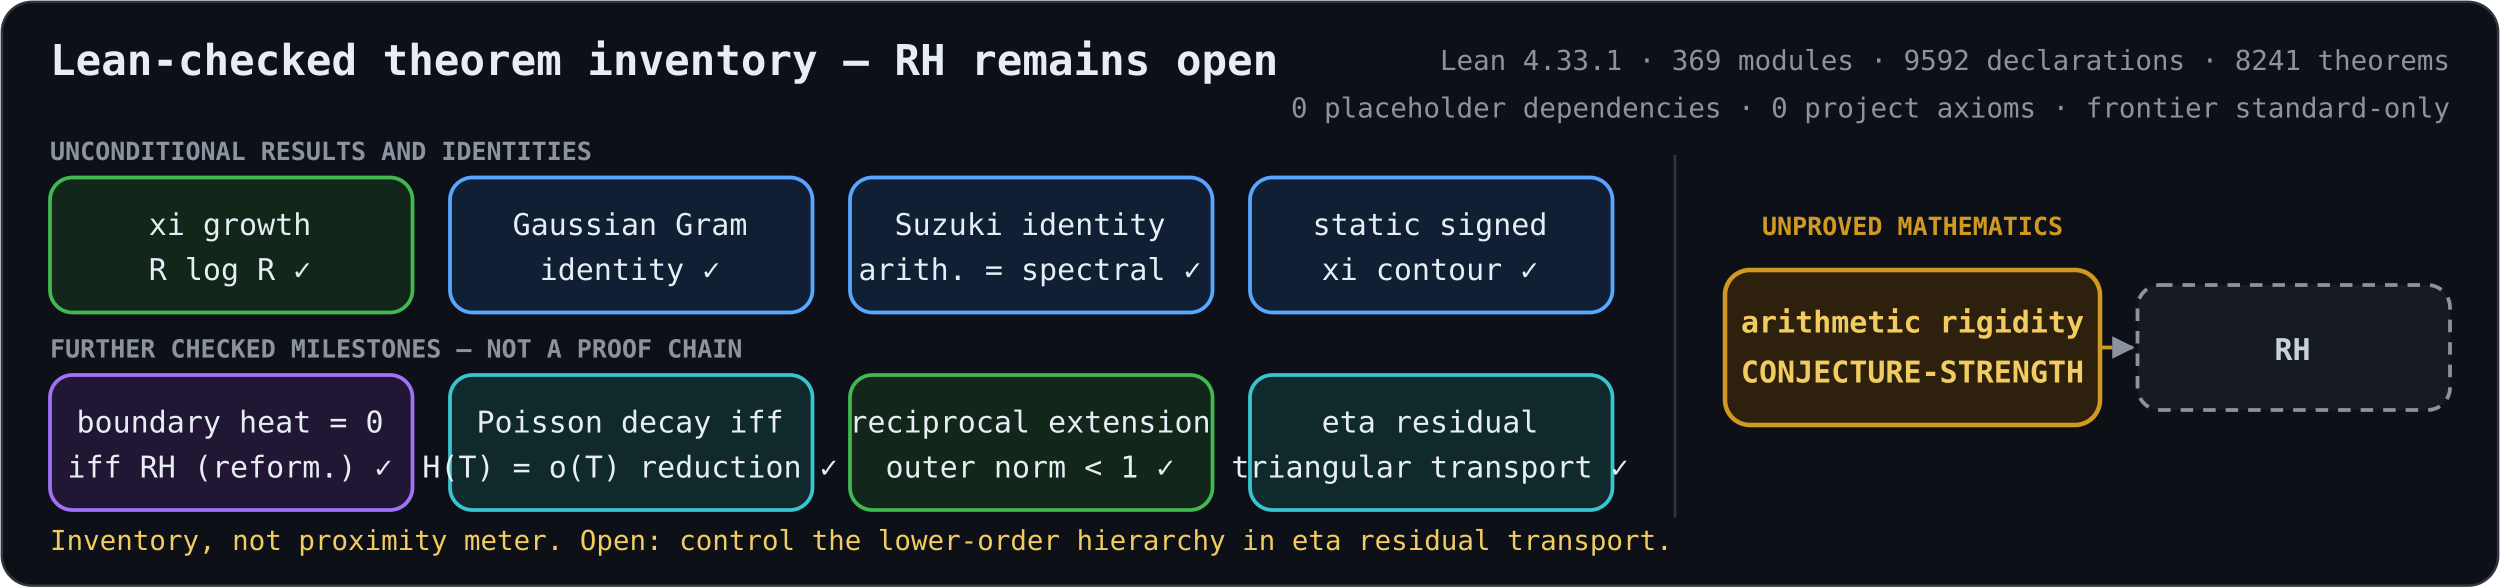
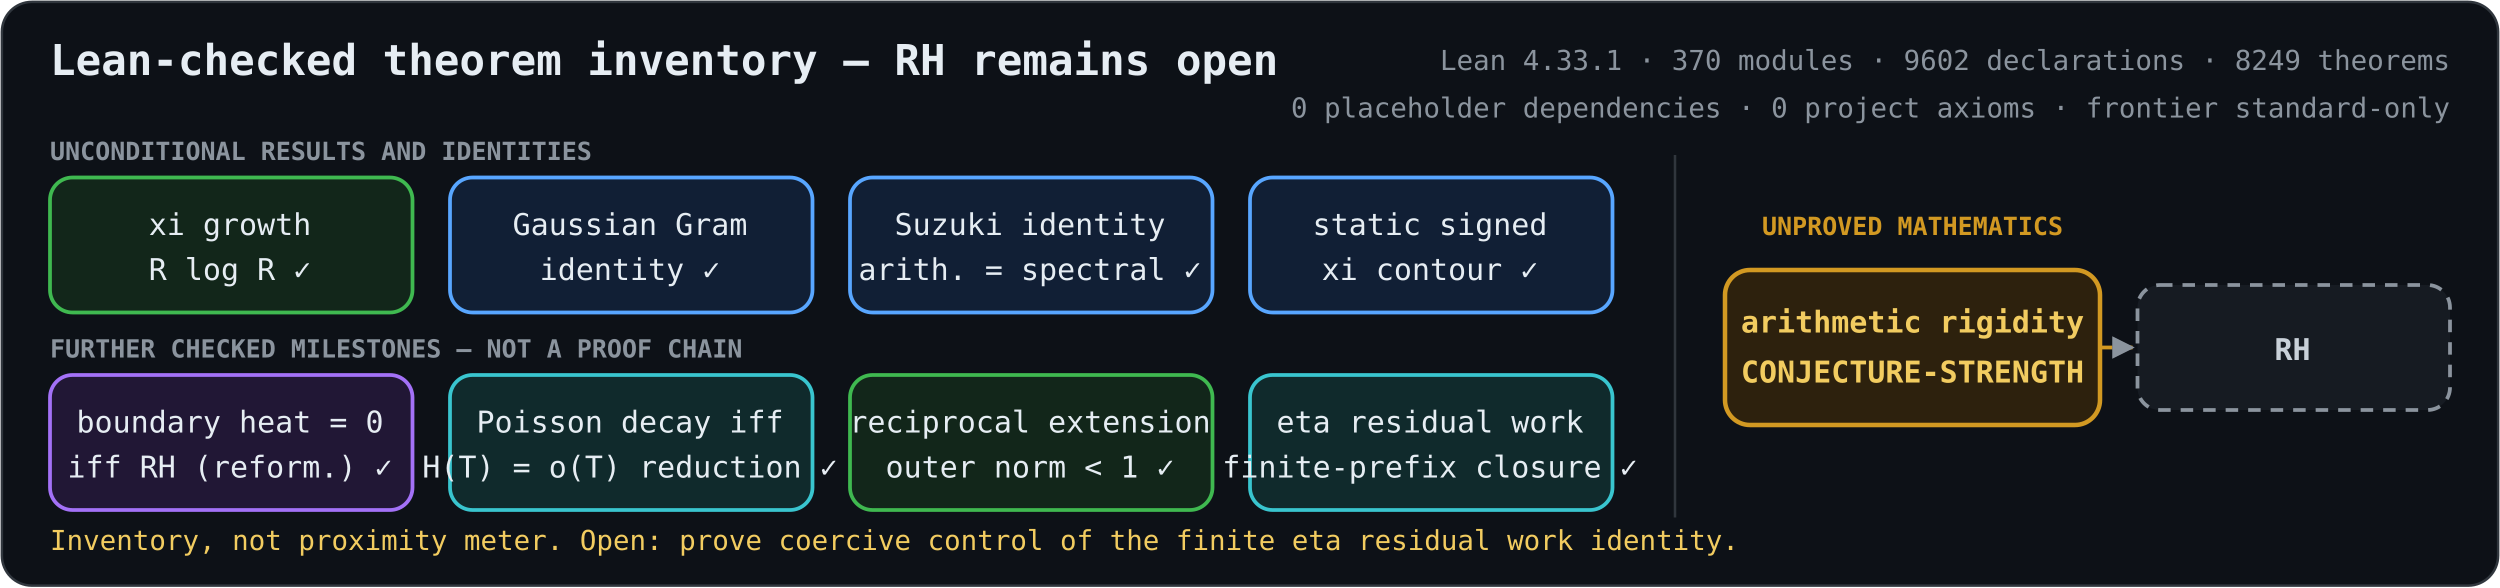
<svg xmlns="http://www.w3.org/2000/svg" role="img" aria-labelledby="title description" viewBox="0 0 1000 235">
  <defs>
    <marker id="arrow" viewBox="0 0 10 10" refX="9" refY="5" markerWidth="6" markerHeight="6" orient="auto-start-reverse">
      <path d="M 0 0 L 10 5 L 0 10 z" fill="#8b949e" />
    </marker>
    <style>
      .bg { fill: #0d1117; stroke: #30363d; }
      text { fill: #e6edf3; font-family: ui-monospace, SFMono-Regular, Menlo, Consolas, monospace; font-size: 12px; text-anchor: middle; }
      .heading { font-size: 17px; font-weight: 700; text-anchor: start; }
      .metrics { fill: #8b949e; font-size: 11px; text-anchor: end; }
      .proved rect { fill: #12261a; stroke: #3fb950; stroke-width: 1.5; }
      .proved.equivalence rect { fill: #211735; stroke: #a371f7; }
      .proved.bridge rect { fill: #111f35; stroke: #58a6ff; }
      .proved.reduction rect { fill: #102a2c; stroke: #39c5cf; }
      .open rect { fill: #2d210d; stroke: #d29922; stroke-width: 1.8; }
      .goal rect { fill: #161b22; stroke: #8b949e; stroke-width: 1.5; stroke-dasharray: 5 4; }
      .open text { fill: #f2cc60; font-weight: 700; }
      .goal text { fill: #c9d1d9; font-weight: 700; }
      .open-edge { fill: none; stroke: #d29922; stroke-width: 1.5; stroke-dasharray: 5 4; marker-end: url(#arrow); }
      .section { fill: #8b949e; font-size: 10px; font-weight: 700; text-anchor: start; }
      .gap-label { fill: #d29922; font-size: 10px; font-weight: 700; }
      .frontier { fill: #f2cc60; font-size: 11px; text-anchor: start; }
    </style>
  </defs>
  <rect class="bg" x="0.75" y="0.75" width="998.5" height="233.5" rx="12" />
  <text class="heading" x="20" y="30">Lean-checked theorem inventory — RH remains open</text>
-   <text class="metrics" x="980" y="28">Lean 4.33.1 · 369 modules · 9592 declarations · 8241 theorems</text>
+   <text class="metrics" x="980" y="28">Lean 4.33.1 · 370 modules · 9602 declarations · 8249 theorems</text>
  <text class="metrics" x="980" y="47">0 placeholder dependencies · 0 project axioms · frontier standard-only</text>
  <text class="section" x="20" y="64">UNCONDITIONAL RESULTS AND IDENTITIES</text>
  <text class="section" x="20" y="143">FURTHER CHECKED MILESTONES — NOT A PROOF CHAIN</text>
  <line x1="670" y1="62" x2="670" y2="207" stroke="#30363d" />
  <text class="gap-label" x="765" y="94">UNPROVED MATHEMATICS</text>
  <path class="open-edge" d="M840 139 H853" />
  <g class="proved unconditional">
    <rect x="20" y="71" width="145" height="54" rx="9" />
    <text x="92" y="94">xi growth</text>
    <text x="92" y="112">R log R  ✓</text>
  </g>
  <g class="proved bridge">
    <rect x="180" y="71" width="145" height="54" rx="9" />
    <text x="252" y="94">Gaussian Gram</text>
    <text x="252" y="112">identity  ✓</text>
  </g>
  <g class="proved bridge">
    <rect x="340" y="71" width="145" height="54" rx="9" />
    <text x="412" y="94">Suzuki identity</text>
    <text x="412" y="112">arith. = spectral  ✓</text>
  </g>
  <g class="proved bridge">
    <rect x="500" y="71" width="145" height="54" rx="9" />
    <text x="572" y="94">static signed</text>
    <text x="572" y="112">xi contour  ✓</text>
  </g>
  <g class="proved equivalence">
    <rect x="20" y="150" width="145" height="54" rx="9" />
    <text x="92" y="173">boundary heat = 0</text>
    <text x="92" y="191">iff RH (reform.)  ✓</text>
  </g>
  <g class="proved reduction">
    <rect x="180" y="150" width="145" height="54" rx="9" />
    <text x="252" y="173">Poisson decay iff</text>
    <text x="252" y="191">H(T) = o(T) reduction  ✓</text>
  </g>
  <g class="proved unconditional">
    <rect x="340" y="150" width="145" height="54" rx="9" />
    <text x="412" y="173">reciprocal extension</text>
    <text x="412" y="191">outer norm &lt; 1  ✓</text>
  </g>
  <g class="proved reduction">
    <rect x="500" y="150" width="145" height="54" rx="9" />
-     <text x="572" y="173">eta residual</text>
-     <text x="572" y="191">triangular transport  ✓</text>
+     <text x="572" y="173">eta residual work</text>
+     <text x="572" y="191">finite-prefix closure  ✓</text>
  </g>
  <g class="open">
    <rect x="690" y="108" width="150" height="62" rx="10" />
    <text x="765" y="133">arithmetic rigidity</text>
    <text x="765" y="153">CONJECTURE-STRENGTH</text>
  </g>
  <g class="goal">
    <rect x="855" y="114" width="125" height="50" rx="9" />
    <text x="917" y="144">RH</text>
  </g>
-   <text class="frontier" x="20" y="220">Inventory, not proximity meter. Open: control the lower-order hierarchy in eta residual transport.</text>
+   <text class="frontier" x="20" y="220">Inventory, not proximity meter. Open: prove coercive control of the finite eta residual work identity.</text>
</svg>
